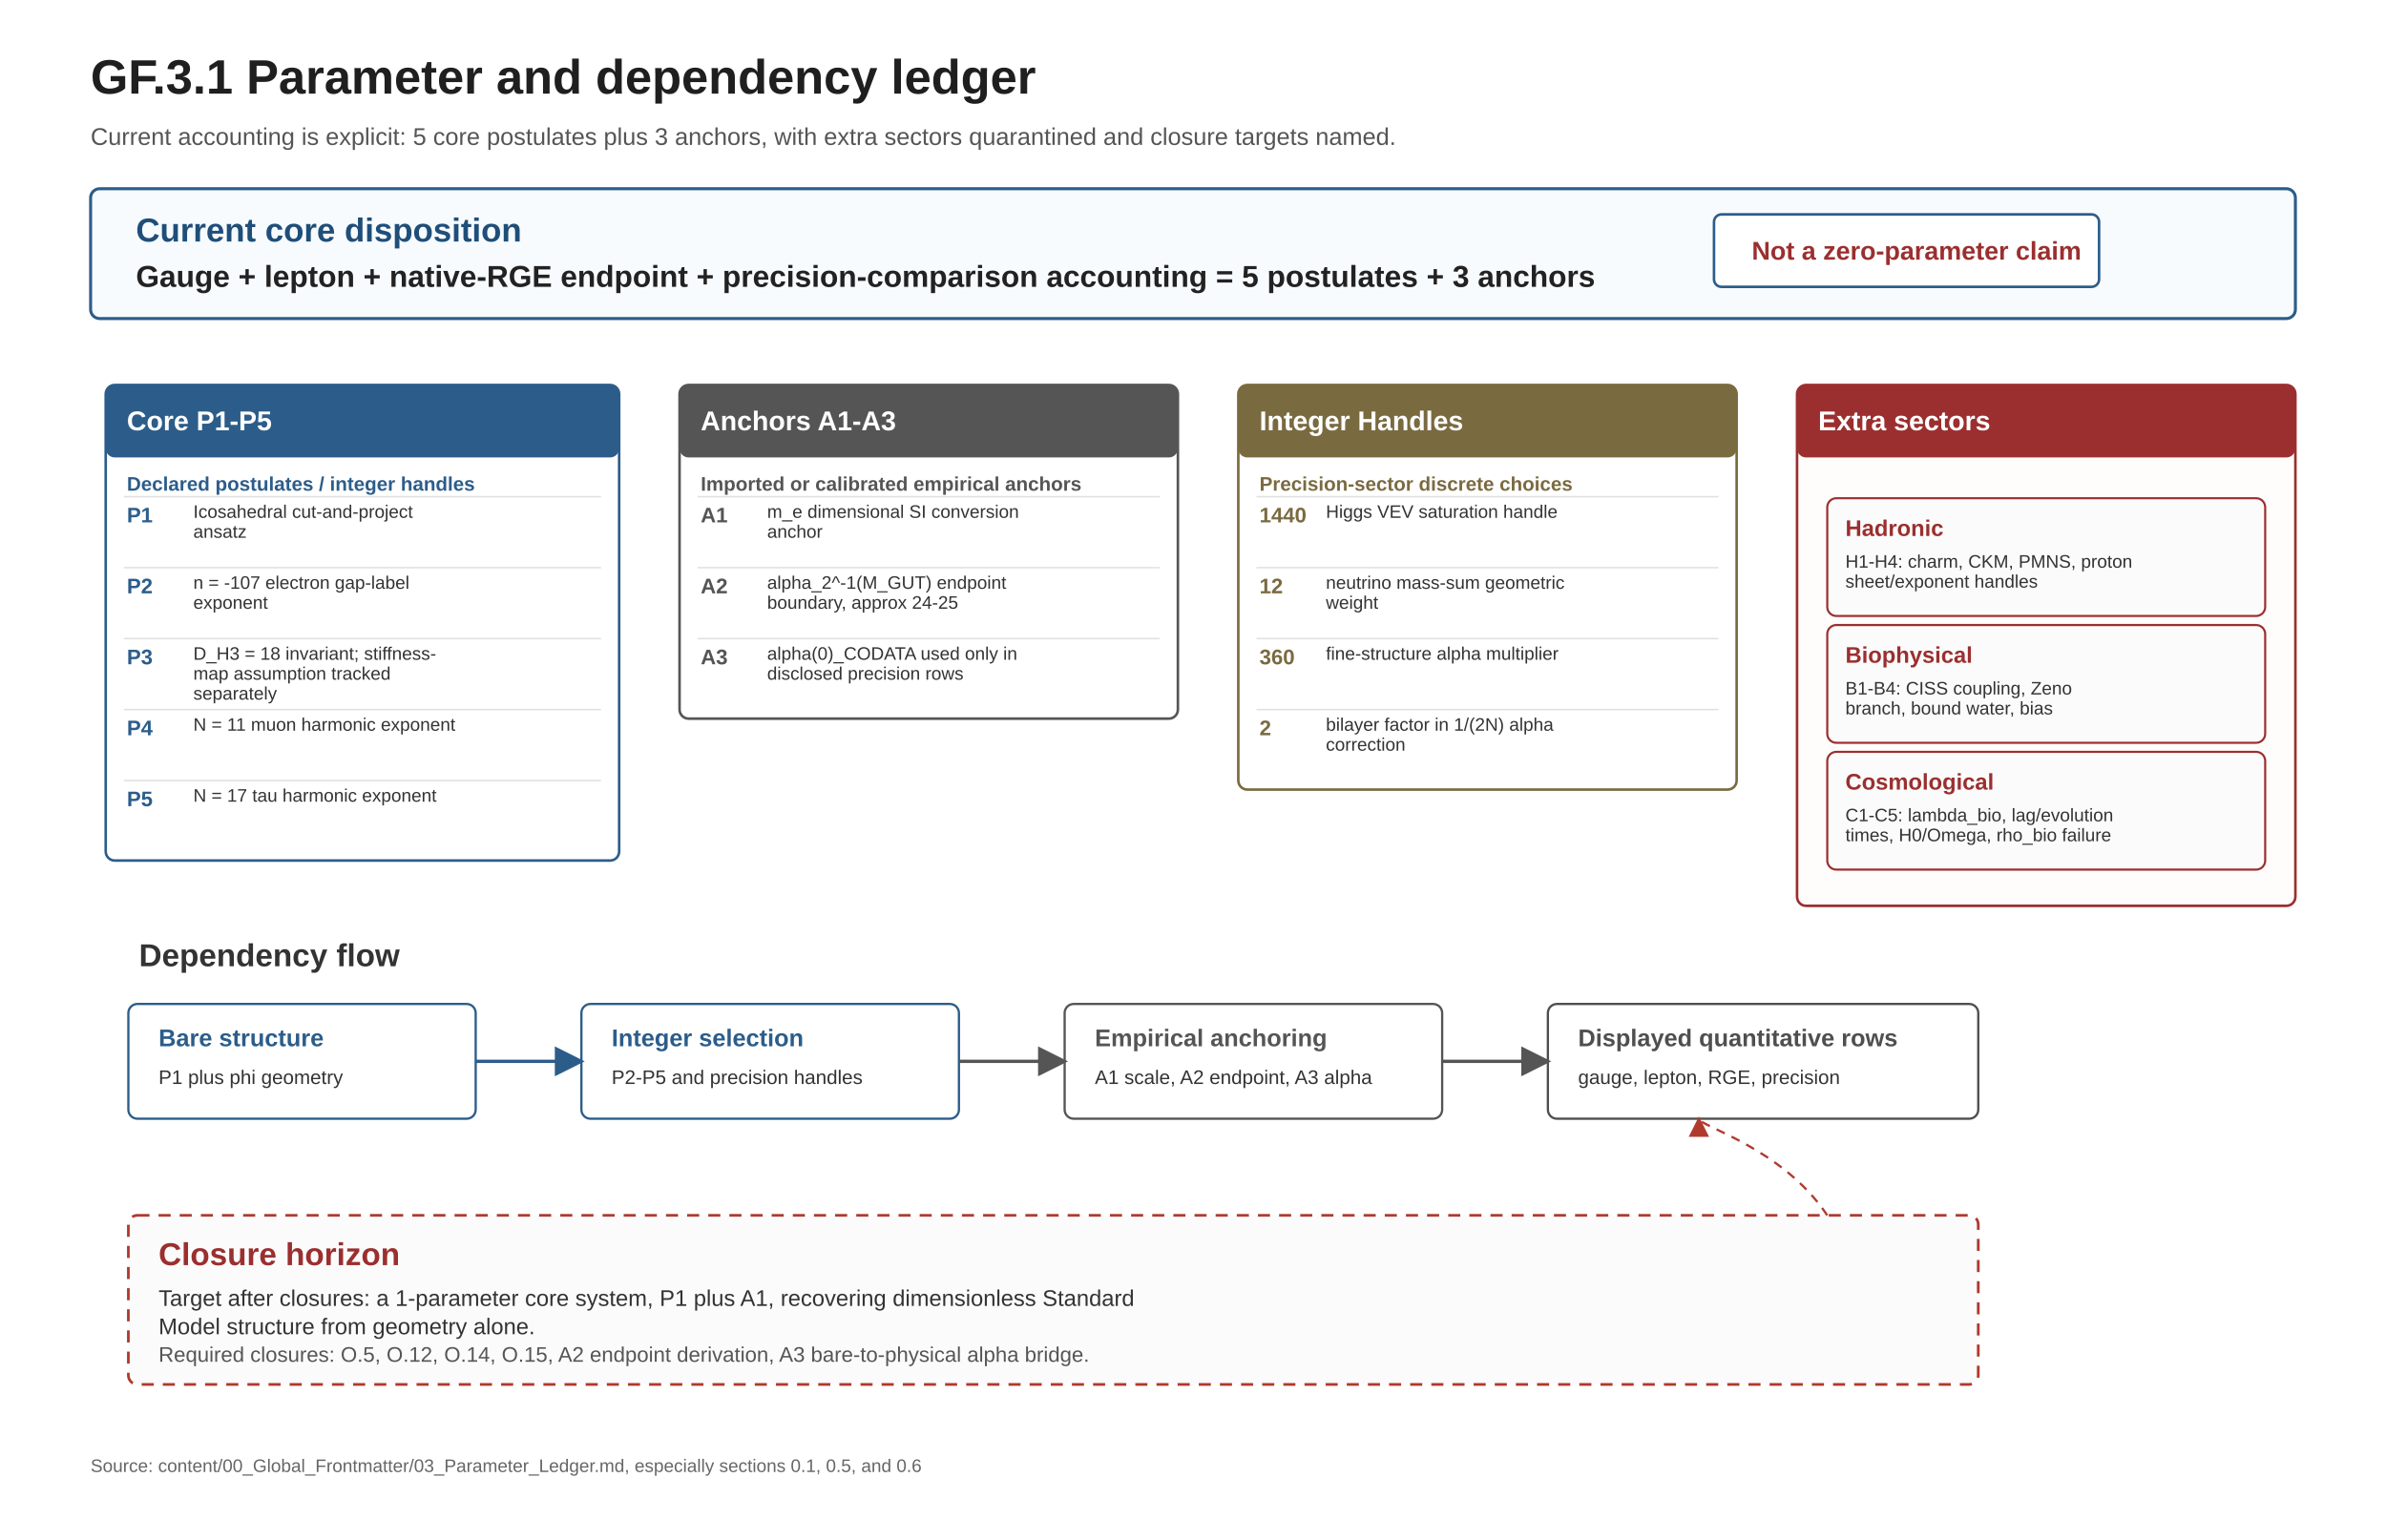
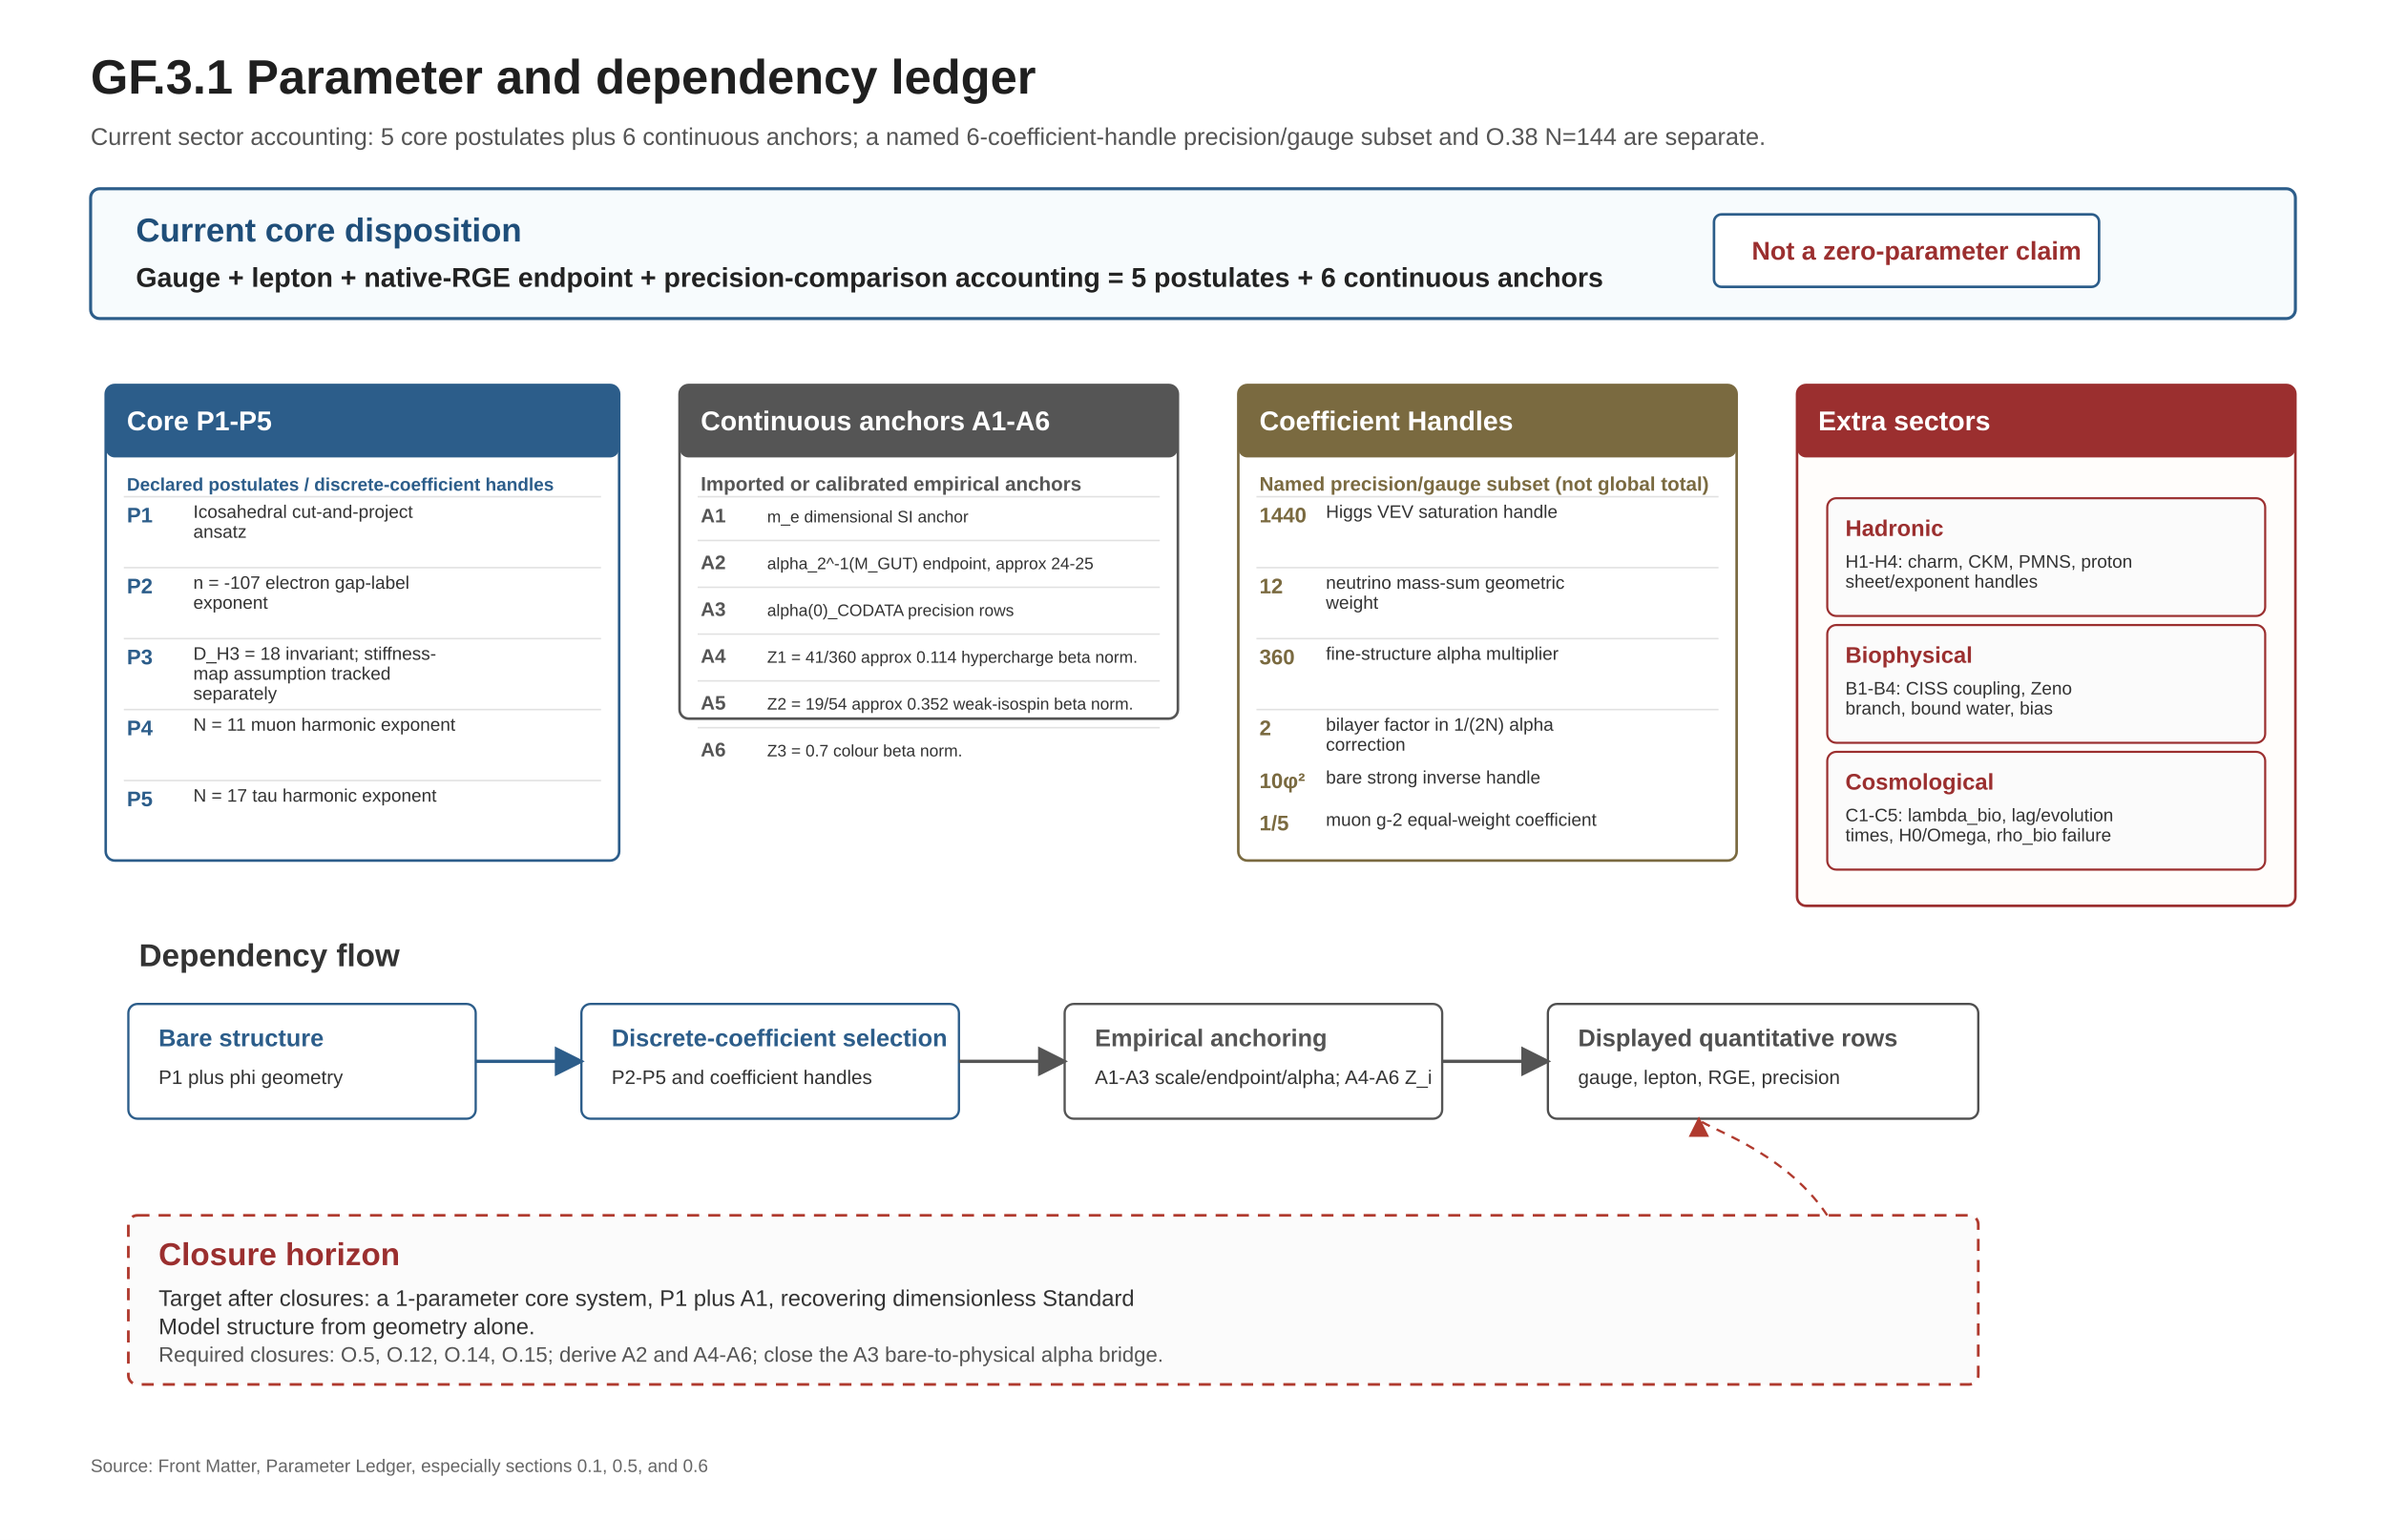
<svg xmlns="http://www.w3.org/2000/svg" width="1580" height="1020" viewBox="0 0 1580 1020" role="img" aria-labelledby="title desc">
  <defs>
    <marker id="arrow-blue" markerWidth="9" markerHeight="9" refX="8" refY="4.5" orient="auto" markerUnits="strokeWidth">
      <path d="M0,0 L9,4.5 L0,9 z" fill="#2c5d8a" />
    </marker>
    <marker id="arrow-gray" markerWidth="9" markerHeight="9" refX="8" refY="4.5" orient="auto" markerUnits="strokeWidth">
      <path d="M0,0 L9,4.5 L0,9 z" fill="#555555" />
    </marker>
    <marker id="arrow-red" markerWidth="9" markerHeight="9" refX="8" refY="4.5" orient="auto" markerUnits="strokeWidth">
      <path d="M0,0 L9,4.5 L0,9 z" fill="#b03a2e" />
    </marker>
  </defs>
  <rect x="0" y="0" width="1580" height="1020" fill="#ffffff" />
  <text x="60" y="62" font-family="Arial, Helvetica, sans-serif" font-size="32" font-weight="700" fill="#1f1f1f" text-anchor="start">GF.3.1  Parameter and dependency ledger</text>
-   <text x="60" y="96" font-family="Arial, Helvetica, sans-serif" font-size="16" font-weight="400" fill="#555555" text-anchor="start">Current accounting is explicit: 5 core postulates plus 3 anchors, with extra sectors quarantined and closure targets named.</text>
+   <text x="60" y="96" font-family="Arial, Helvetica, sans-serif" font-size="16" font-weight="400" fill="#555555" text-anchor="start">Current sector accounting: 5 core postulates plus 6 continuous anchors; a named 6-coefficient-handle precision/gauge subset and O.38 N=144 are separate.</text>
  <rect x="60" y="125" width="1460" height="86" rx="6" fill="#f7fbfd" stroke="#2c5d8a" stroke-width="2" />
  <text x="90" y="160" font-family="Arial, Helvetica, sans-serif" font-size="22" font-weight="700" fill="#1f4e79" text-anchor="start">Current core disposition</text>
-   <text x="90" y="190" font-family="Arial, Helvetica, sans-serif" font-size="20" font-weight="700" fill="#222222" text-anchor="start">Gauge + lepton + native-RGE endpoint + precision-comparison accounting = 5 postulates + 3 anchors</text>
+   <text x="90" y="190" font-family="Arial, Helvetica, sans-serif" font-size="18" font-weight="700" fill="#222222" text-anchor="start">Gauge + lepton + native-RGE endpoint + precision-comparison accounting = 5 postulates + 6 continuous anchors</text>
  <rect x="1135" y="142" width="255" height="48" rx="5" fill="#ffffff" stroke="#2c5d8a" stroke-width="1.7" />
  <text x="1160" y="172" font-family="Arial, Helvetica, sans-serif" font-size="17" font-weight="700" fill="#9b2f2f" text-anchor="start">Not a zero-parameter claim</text>
  <rect x="70" y="255" width="340" height="315" rx="6" fill="#ffffff" stroke="#2c5d8a" stroke-width="1.7" />
  <rect x="70" y="255" width="340" height="48" rx="6" fill="#2c5d8a" stroke="#2c5d8a" stroke-width="0" />
  <text x="84" y="285" font-family="Arial, Helvetica, sans-serif" font-size="18" font-weight="700" fill="#ffffff" text-anchor="start">Core P1-P5</text>
-   <text x="84" y="325" font-family="Arial, Helvetica, sans-serif" font-size="13" font-weight="700" fill="#2c5d8a" text-anchor="start">Declared postulates / integer handles</text>
+   <text x="84" y="325" font-family="Arial, Helvetica, sans-serif" font-size="12" font-weight="700" fill="#2c5d8a" text-anchor="start">Declared postulates / discrete-coefficient handles</text>
  <line x1="82" y1="329" x2="398" y2="329" stroke="#e1e1e1" stroke-width="1" fill="none" />
  <text x="84" y="346" font-family="Arial, Helvetica, sans-serif" font-size="14" font-weight="700" fill="#2c5d8a" text-anchor="start">P1</text>
  <text x="128" y="343.0" font-family="Arial, Helvetica, sans-serif" font-size="12" font-weight="400" fill="#333333" text-anchor="start">Icosahedral cut-and-project</text>
  <text x="128" y="356.2" font-family="Arial, Helvetica, sans-serif" font-size="12" font-weight="400" fill="#333333" text-anchor="start">ansatz</text>
  <line x1="82" y1="376" x2="398" y2="376" stroke="#e1e1e1" stroke-width="1" fill="none" />
  <text x="84" y="393" font-family="Arial, Helvetica, sans-serif" font-size="14" font-weight="700" fill="#2c5d8a" text-anchor="start">P2</text>
  <text x="128" y="390.0" font-family="Arial, Helvetica, sans-serif" font-size="12" font-weight="400" fill="#333333" text-anchor="start">n = -107 electron gap-label</text>
  <text x="128" y="403.2" font-family="Arial, Helvetica, sans-serif" font-size="12" font-weight="400" fill="#333333" text-anchor="start">exponent</text>
  <line x1="82" y1="423" x2="398" y2="423" stroke="#e1e1e1" stroke-width="1" fill="none" />
  <text x="84" y="440" font-family="Arial, Helvetica, sans-serif" font-size="14" font-weight="700" fill="#2c5d8a" text-anchor="start">P3</text>
  <text x="128" y="437.0" font-family="Arial, Helvetica, sans-serif" font-size="12" font-weight="400" fill="#333333" text-anchor="start">D_H3 = 18 invariant; stiffness-</text>
  <text x="128" y="450.2" font-family="Arial, Helvetica, sans-serif" font-size="12" font-weight="400" fill="#333333" text-anchor="start">map assumption tracked</text>
  <text x="128" y="463.4" font-family="Arial, Helvetica, sans-serif" font-size="12" font-weight="400" fill="#333333" text-anchor="start">separately</text>
  <line x1="82" y1="470" x2="398" y2="470" stroke="#e1e1e1" stroke-width="1" fill="none" />
  <text x="84" y="487" font-family="Arial, Helvetica, sans-serif" font-size="14" font-weight="700" fill="#2c5d8a" text-anchor="start">P4</text>
  <text x="128" y="484.0" font-family="Arial, Helvetica, sans-serif" font-size="12" font-weight="400" fill="#333333" text-anchor="start">N = 11 muon harmonic exponent</text>
  <line x1="82" y1="517" x2="398" y2="517" stroke="#e1e1e1" stroke-width="1" fill="none" />
  <text x="84" y="534" font-family="Arial, Helvetica, sans-serif" font-size="14" font-weight="700" fill="#2c5d8a" text-anchor="start">P5</text>
  <text x="128" y="531.0" font-family="Arial, Helvetica, sans-serif" font-size="12" font-weight="400" fill="#333333" text-anchor="start">N = 17 tau harmonic exponent</text>
  <rect x="450" y="255" width="330" height="221" rx="6" fill="#ffffff" stroke="#555555" stroke-width="1.7" />
  <rect x="450" y="255" width="330" height="48" rx="6" fill="#555555" stroke="#555555" stroke-width="0" />
-   <text x="464" y="285" font-family="Arial, Helvetica, sans-serif" font-size="18" font-weight="700" fill="#ffffff" text-anchor="start">Anchors A1-A3</text>
+   <text x="464" y="285" font-family="Arial, Helvetica, sans-serif" font-size="18" font-weight="700" fill="#ffffff" text-anchor="start">Continuous anchors A1-A6</text>
  <text x="464" y="325" font-family="Arial, Helvetica, sans-serif" font-size="13" font-weight="700" fill="#555555" text-anchor="start">Imported or calibrated empirical anchors</text>
  <line x1="462" y1="329" x2="768" y2="329" stroke="#e1e1e1" stroke-width="1" fill="none" />
-   <text x="464" y="346" font-family="Arial, Helvetica, sans-serif" font-size="14" font-weight="700" fill="#555555" text-anchor="start">A1</text>
-   <text x="508" y="343.0" font-family="Arial, Helvetica, sans-serif" font-size="12" font-weight="400" fill="#333333" text-anchor="start">m_e dimensional SI conversion</text>
-   <text x="508" y="356.2" font-family="Arial, Helvetica, sans-serif" font-size="12" font-weight="400" fill="#333333" text-anchor="start">anchor</text>
-   <line x1="462" y1="376" x2="768" y2="376" stroke="#e1e1e1" stroke-width="1" fill="none" />
-   <text x="464" y="393" font-family="Arial, Helvetica, sans-serif" font-size="14" font-weight="700" fill="#555555" text-anchor="start">A2</text>
-   <text x="508" y="390.0" font-family="Arial, Helvetica, sans-serif" font-size="12" font-weight="400" fill="#333333" text-anchor="start">alpha_2^-1(M_GUT) endpoint</text>
-   <text x="508" y="403.2" font-family="Arial, Helvetica, sans-serif" font-size="12" font-weight="400" fill="#333333" text-anchor="start">boundary, approx 24-25</text>
-   <line x1="462" y1="423" x2="768" y2="423" stroke="#e1e1e1" stroke-width="1" fill="none" />
-   <text x="464" y="440" font-family="Arial, Helvetica, sans-serif" font-size="14" font-weight="700" fill="#555555" text-anchor="start">A3</text>
-   <text x="508" y="437.0" font-family="Arial, Helvetica, sans-serif" font-size="12" font-weight="400" fill="#333333" text-anchor="start">alpha(0)_CODATA used only in</text>
-   <text x="508" y="450.2" font-family="Arial, Helvetica, sans-serif" font-size="12" font-weight="400" fill="#333333" text-anchor="start">disclosed precision rows</text>
-   <rect x="820" y="255" width="330" height="268" rx="6" fill="#ffffff" stroke="#7a6a40" stroke-width="1.7" />
+   <text x="464" y="346" font-family="Arial, Helvetica, sans-serif" font-size="13" font-weight="700" fill="#555555" text-anchor="start">A1</text>
+   <text x="508" y="346" font-family="Arial, Helvetica, sans-serif" font-size="11" font-weight="400" fill="#333333" text-anchor="start">m_e dimensional SI anchor</text>
+   <line x1="462" y1="358" x2="768" y2="358" stroke="#e1e1e1" stroke-width="1" fill="none" />
+   <text x="464" y="377" font-family="Arial, Helvetica, sans-serif" font-size="13" font-weight="700" fill="#555555" text-anchor="start">A2</text>
+   <text x="508" y="377" font-family="Arial, Helvetica, sans-serif" font-size="11" font-weight="400" fill="#333333" text-anchor="start">alpha_2^-1(M_GUT) endpoint, approx 24-25</text>
+   <line x1="462" y1="389" x2="768" y2="389" stroke="#e1e1e1" stroke-width="1" fill="none" />
+   <text x="464" y="408" font-family="Arial, Helvetica, sans-serif" font-size="13" font-weight="700" fill="#555555" text-anchor="start">A3</text>
+   <text x="508" y="408" font-family="Arial, Helvetica, sans-serif" font-size="11" font-weight="400" fill="#333333" text-anchor="start">alpha(0)_CODATA precision rows</text>
+   <line x1="462" y1="420" x2="768" y2="420" stroke="#e1e1e1" stroke-width="1" fill="none" />
+   <text x="464" y="439" font-family="Arial, Helvetica, sans-serif" font-size="13" font-weight="700" fill="#555555" text-anchor="start">A4</text>
+   <text x="508" y="439" font-family="Arial, Helvetica, sans-serif" font-size="11" font-weight="400" fill="#333333" text-anchor="start">Z1 = 41/360 approx 0.114 hypercharge beta norm.</text>
+   <line x1="462" y1="451" x2="768" y2="451" stroke="#e1e1e1" stroke-width="1" fill="none" />
+   <text x="464" y="470" font-family="Arial, Helvetica, sans-serif" font-size="13" font-weight="700" fill="#555555" text-anchor="start">A5</text>
+   <text x="508" y="470" font-family="Arial, Helvetica, sans-serif" font-size="11" font-weight="400" fill="#333333" text-anchor="start">Z2 = 19/54 approx 0.352 weak-isospin beta norm.</text>
+   <line x1="462" y1="482" x2="768" y2="482" stroke="#e1e1e1" stroke-width="1" fill="none" />
+   <text x="464" y="501" font-family="Arial, Helvetica, sans-serif" font-size="13" font-weight="700" fill="#555555" text-anchor="start">A6</text>
+   <text x="508" y="501" font-family="Arial, Helvetica, sans-serif" font-size="11" font-weight="400" fill="#333333" text-anchor="start">Z3 = 0.7 colour beta norm.</text>
+   <rect x="820" y="255" width="330" height="315" rx="6" fill="#ffffff" stroke="#7a6a40" stroke-width="1.7" />
  <rect x="820" y="255" width="330" height="48" rx="6" fill="#7a6a40" stroke="#7a6a40" stroke-width="0" />
-   <text x="834" y="285" font-family="Arial, Helvetica, sans-serif" font-size="18" font-weight="700" fill="#ffffff" text-anchor="start">Integer Handles</text>
-   <text x="834" y="325" font-family="Arial, Helvetica, sans-serif" font-size="13" font-weight="700" fill="#7a6a40" text-anchor="start">Precision-sector discrete choices</text>
+   <text x="834" y="285" font-family="Arial, Helvetica, sans-serif" font-size="18" font-weight="700" fill="#ffffff" text-anchor="start">Coefficient Handles</text>
+   <text x="834" y="325" font-family="Arial, Helvetica, sans-serif" font-size="13" font-weight="700" fill="#7a6a40" text-anchor="start">Named precision/gauge subset (not global total)</text>
  <line x1="832" y1="329" x2="1138" y2="329" stroke="#e1e1e1" stroke-width="1" fill="none" />
  <text x="834" y="346" font-family="Arial, Helvetica, sans-serif" font-size="14" font-weight="700" fill="#7a6a40" text-anchor="start">1440</text>
  <text x="878" y="343.0" font-family="Arial, Helvetica, sans-serif" font-size="12" font-weight="400" fill="#333333" text-anchor="start">Higgs VEV saturation handle</text>
  <line x1="832" y1="376" x2="1138" y2="376" stroke="#e1e1e1" stroke-width="1" fill="none" />
  <text x="834" y="393" font-family="Arial, Helvetica, sans-serif" font-size="14" font-weight="700" fill="#7a6a40" text-anchor="start">12</text>
  <text x="878" y="390.0" font-family="Arial, Helvetica, sans-serif" font-size="12" font-weight="400" fill="#333333" text-anchor="start">neutrino mass-sum geometric</text>
  <text x="878" y="403.2" font-family="Arial, Helvetica, sans-serif" font-size="12" font-weight="400" fill="#333333" text-anchor="start">weight</text>
  <line x1="832" y1="423" x2="1138" y2="423" stroke="#e1e1e1" stroke-width="1" fill="none" />
  <text x="834" y="440" font-family="Arial, Helvetica, sans-serif" font-size="14" font-weight="700" fill="#7a6a40" text-anchor="start">360</text>
  <text x="878" y="437.0" font-family="Arial, Helvetica, sans-serif" font-size="12" font-weight="400" fill="#333333" text-anchor="start">fine-structure alpha multiplier</text>
  <line x1="832" y1="470" x2="1138" y2="470" stroke="#e1e1e1" stroke-width="1" fill="none" />
  <text x="834" y="487" font-family="Arial, Helvetica, sans-serif" font-size="14" font-weight="700" fill="#7a6a40" text-anchor="start">2</text>
  <text x="878" y="484.0" font-family="Arial, Helvetica, sans-serif" font-size="12" font-weight="400" fill="#333333" text-anchor="start">bilayer factor in 1/(2N) alpha</text>
  <text x="878" y="497.2" font-family="Arial, Helvetica, sans-serif" font-size="12" font-weight="400" fill="#333333" text-anchor="start">correction</text>
+   <text x="834" y="522" font-family="Arial, Helvetica, sans-serif" font-size="14" font-weight="700" fill="#7a6a40" text-anchor="start">10φ²</text>
+   <text x="878" y="519.0" font-family="Arial, Helvetica, sans-serif" font-size="12" font-weight="400" fill="#333333" text-anchor="start">bare strong inverse handle</text>
+   <text x="834" y="550" font-family="Arial, Helvetica, sans-serif" font-size="14" font-weight="700" fill="#7a6a40" text-anchor="start">1/5</text>
+   <text x="878" y="547.0" font-family="Arial, Helvetica, sans-serif" font-size="12" font-weight="400" fill="#333333" text-anchor="start">muon g-2 equal-weight coefficient</text>
  <rect x="1190" y="255" width="330" height="345" rx="6" fill="#fffdfb" stroke="#9b2f2f" stroke-width="1.7" />
  <rect x="1190" y="255" width="330" height="48" rx="6" fill="#9b2f2f" stroke="#9b2f2f" stroke-width="0" />
  <text x="1204" y="285" font-family="Arial, Helvetica, sans-serif" font-size="18" font-weight="700" fill="#ffffff" text-anchor="start">Extra sectors</text>
  <rect x="1210" y="330" width="290" height="78" rx="6" fill="#fbfbfb" stroke="#9b2f2f" stroke-width="1.4" />
  <text x="1222" y="355" font-family="Arial, Helvetica, sans-serif" font-size="15" font-weight="700" fill="#9b2f2f" text-anchor="start">Hadronic</text>
  <text x="1222" y="376.0" font-family="Arial, Helvetica, sans-serif" font-size="12" font-weight="400" fill="#333333" text-anchor="start">H1-H4: charm, CKM, PMNS, proton</text>
  <text x="1222" y="389.2" font-family="Arial, Helvetica, sans-serif" font-size="12" font-weight="400" fill="#333333" text-anchor="start">sheet/exponent handles</text>
  <rect x="1210" y="414" width="290" height="78" rx="6" fill="#fbfbfb" stroke="#9b2f2f" stroke-width="1.4" />
  <text x="1222" y="439" font-family="Arial, Helvetica, sans-serif" font-size="15" font-weight="700" fill="#9b2f2f" text-anchor="start">Biophysical</text>
  <text x="1222" y="460.0" font-family="Arial, Helvetica, sans-serif" font-size="12" font-weight="400" fill="#333333" text-anchor="start">B1-B4: CISS coupling, Zeno</text>
  <text x="1222" y="473.2" font-family="Arial, Helvetica, sans-serif" font-size="12" font-weight="400" fill="#333333" text-anchor="start">branch, bound water, bias</text>
  <rect x="1210" y="498" width="290" height="78" rx="6" fill="#fbfbfb" stroke="#9b2f2f" stroke-width="1.4" />
  <text x="1222" y="523" font-family="Arial, Helvetica, sans-serif" font-size="15" font-weight="700" fill="#9b2f2f" text-anchor="start">Cosmological</text>
  <text x="1222" y="544.0" font-family="Arial, Helvetica, sans-serif" font-size="12" font-weight="400" fill="#333333" text-anchor="start">C1-C5: lambda_bio, lag/evolution</text>
  <text x="1222" y="557.2" font-family="Arial, Helvetica, sans-serif" font-size="12" font-weight="400" fill="#333333" text-anchor="start">times, H0/Omega, rho_bio failure</text>
  <text x="92" y="640" font-family="Arial, Helvetica, sans-serif" font-size="21" font-weight="700" fill="#333333" text-anchor="start">Dependency flow</text>
  <rect x="85" y="665" width="230" height="76" rx="6" fill="#ffffff" stroke="#2c5d8a" stroke-width="1.5" />
  <text x="105" y="693" font-family="Arial, Helvetica, sans-serif" font-size="16" font-weight="700" fill="#2c5d8a" text-anchor="start">Bare structure</text>
  <text x="105" y="718" font-family="Arial, Helvetica, sans-serif" font-size="13" font-weight="400" fill="#333333" text-anchor="start">P1 plus phi geometry</text>
  <rect x="385" y="665" width="250" height="76" rx="6" fill="#ffffff" stroke="#2c5d8a" stroke-width="1.5" />
-   <text x="405" y="693" font-family="Arial, Helvetica, sans-serif" font-size="16" font-weight="700" fill="#2c5d8a" text-anchor="start">Integer selection</text>
-   <text x="405" y="718" font-family="Arial, Helvetica, sans-serif" font-size="13" font-weight="400" fill="#333333" text-anchor="start">P2-P5 and precision handles</text>
+   <text x="405" y="693" font-family="Arial, Helvetica, sans-serif" font-size="16" font-weight="700" fill="#2c5d8a" text-anchor="start">Discrete-coefficient selection</text>
+   <text x="405" y="718" font-family="Arial, Helvetica, sans-serif" font-size="13" font-weight="400" fill="#333333" text-anchor="start">P2-P5 and coefficient handles</text>
  <rect x="705" y="665" width="250" height="76" rx="6" fill="#ffffff" stroke="#555555" stroke-width="1.5" />
  <text x="725" y="693" font-family="Arial, Helvetica, sans-serif" font-size="16" font-weight="700" fill="#555555" text-anchor="start">Empirical anchoring</text>
-   <text x="725" y="718" font-family="Arial, Helvetica, sans-serif" font-size="13" font-weight="400" fill="#333333" text-anchor="start">A1 scale, A2 endpoint, A3 alpha</text>
+   <text x="725" y="718" font-family="Arial, Helvetica, sans-serif" font-size="13" font-weight="400" fill="#333333" text-anchor="start">A1-A3 scale/endpoint/alpha; A4-A6 Z_i</text>
  <rect x="1025" y="665" width="285" height="76" rx="6" fill="#ffffff" stroke="#4f4f4f" stroke-width="1.5" />
  <text x="1045" y="693" font-family="Arial, Helvetica, sans-serif" font-size="16" font-weight="700" fill="#4f4f4f" text-anchor="start">Displayed quantitative rows</text>
  <text x="1045" y="718" font-family="Arial, Helvetica, sans-serif" font-size="13" font-weight="400" fill="#333333" text-anchor="start">gauge, lepton, RGE, precision</text>
  <line x1="315" y1="703" x2="385" y2="703" stroke="#2c5d8a" stroke-width="2.2" fill="none" marker-end="url(#arrow-blue)" />
  <line x1="635" y1="703" x2="705" y2="703" stroke="#555555" stroke-width="2.2" fill="none" marker-end="url(#arrow-gray)" />
  <line x1="955" y1="703" x2="1025" y2="703" stroke="#555555" stroke-width="2.2" fill="none" marker-end="url(#arrow-gray)" />
  <rect x="85" y="805" width="1225" height="112" rx="6" fill="#fbfbfb" stroke="#b03a2e" stroke-width="1.8" stroke-dasharray="8 6" />
  <text x="105" y="838" font-family="Arial, Helvetica, sans-serif" font-size="21" font-weight="700" fill="#9b2f2f" text-anchor="start">Closure horizon</text>
  <text x="105" y="865.0" font-family="Arial, Helvetica, sans-serif" font-size="15" font-weight="400" fill="#333333" text-anchor="start">Target after closures: a 1-parameter core system, P1 plus A1, recovering dimensionless Standard</text>
  <text x="105" y="883.75" font-family="Arial, Helvetica, sans-serif" font-size="15" font-weight="400" fill="#333333" text-anchor="start">Model structure from geometry alone.</text>
-   <text x="105" y="902" font-family="Arial, Helvetica, sans-serif" font-size="14" font-weight="400" fill="#555555" text-anchor="start">Required closures: O.5, O.12, O.14, O.15, A2 endpoint derivation, A3 bare-to-physical alpha bridge.</text>
+   <text x="105" y="902" font-family="Arial, Helvetica, sans-serif" font-size="14" font-weight="400" fill="#555555" text-anchor="start">Required closures: O.5, O.12, O.14, O.15; derive A2 and A4-A6; close the A3 bare-to-physical alpha bridge.</text>
  <path d="M1210,805 C1180,760 1125,746 1125,741" fill="none" stroke="#b03a2e" stroke-width="1.5" stroke-dasharray="6 5" marker-end="url(#arrow-red)" />
-   <text x="60" y="975" font-family="Arial, Helvetica, sans-serif" font-size="12" font-weight="400" fill="#666666" text-anchor="start">Source: content/00_Global_Frontmatter/03_Parameter_Ledger.md, especially sections 0.1, 0.5, and 0.6</text>
+   <text x="60" y="975" font-family="Arial, Helvetica, sans-serif" font-size="12" font-weight="400" fill="#666666" text-anchor="start">Source: Front Matter, Parameter Ledger, especially sections 0.1, 0.5, and 0.6</text>
</svg>
